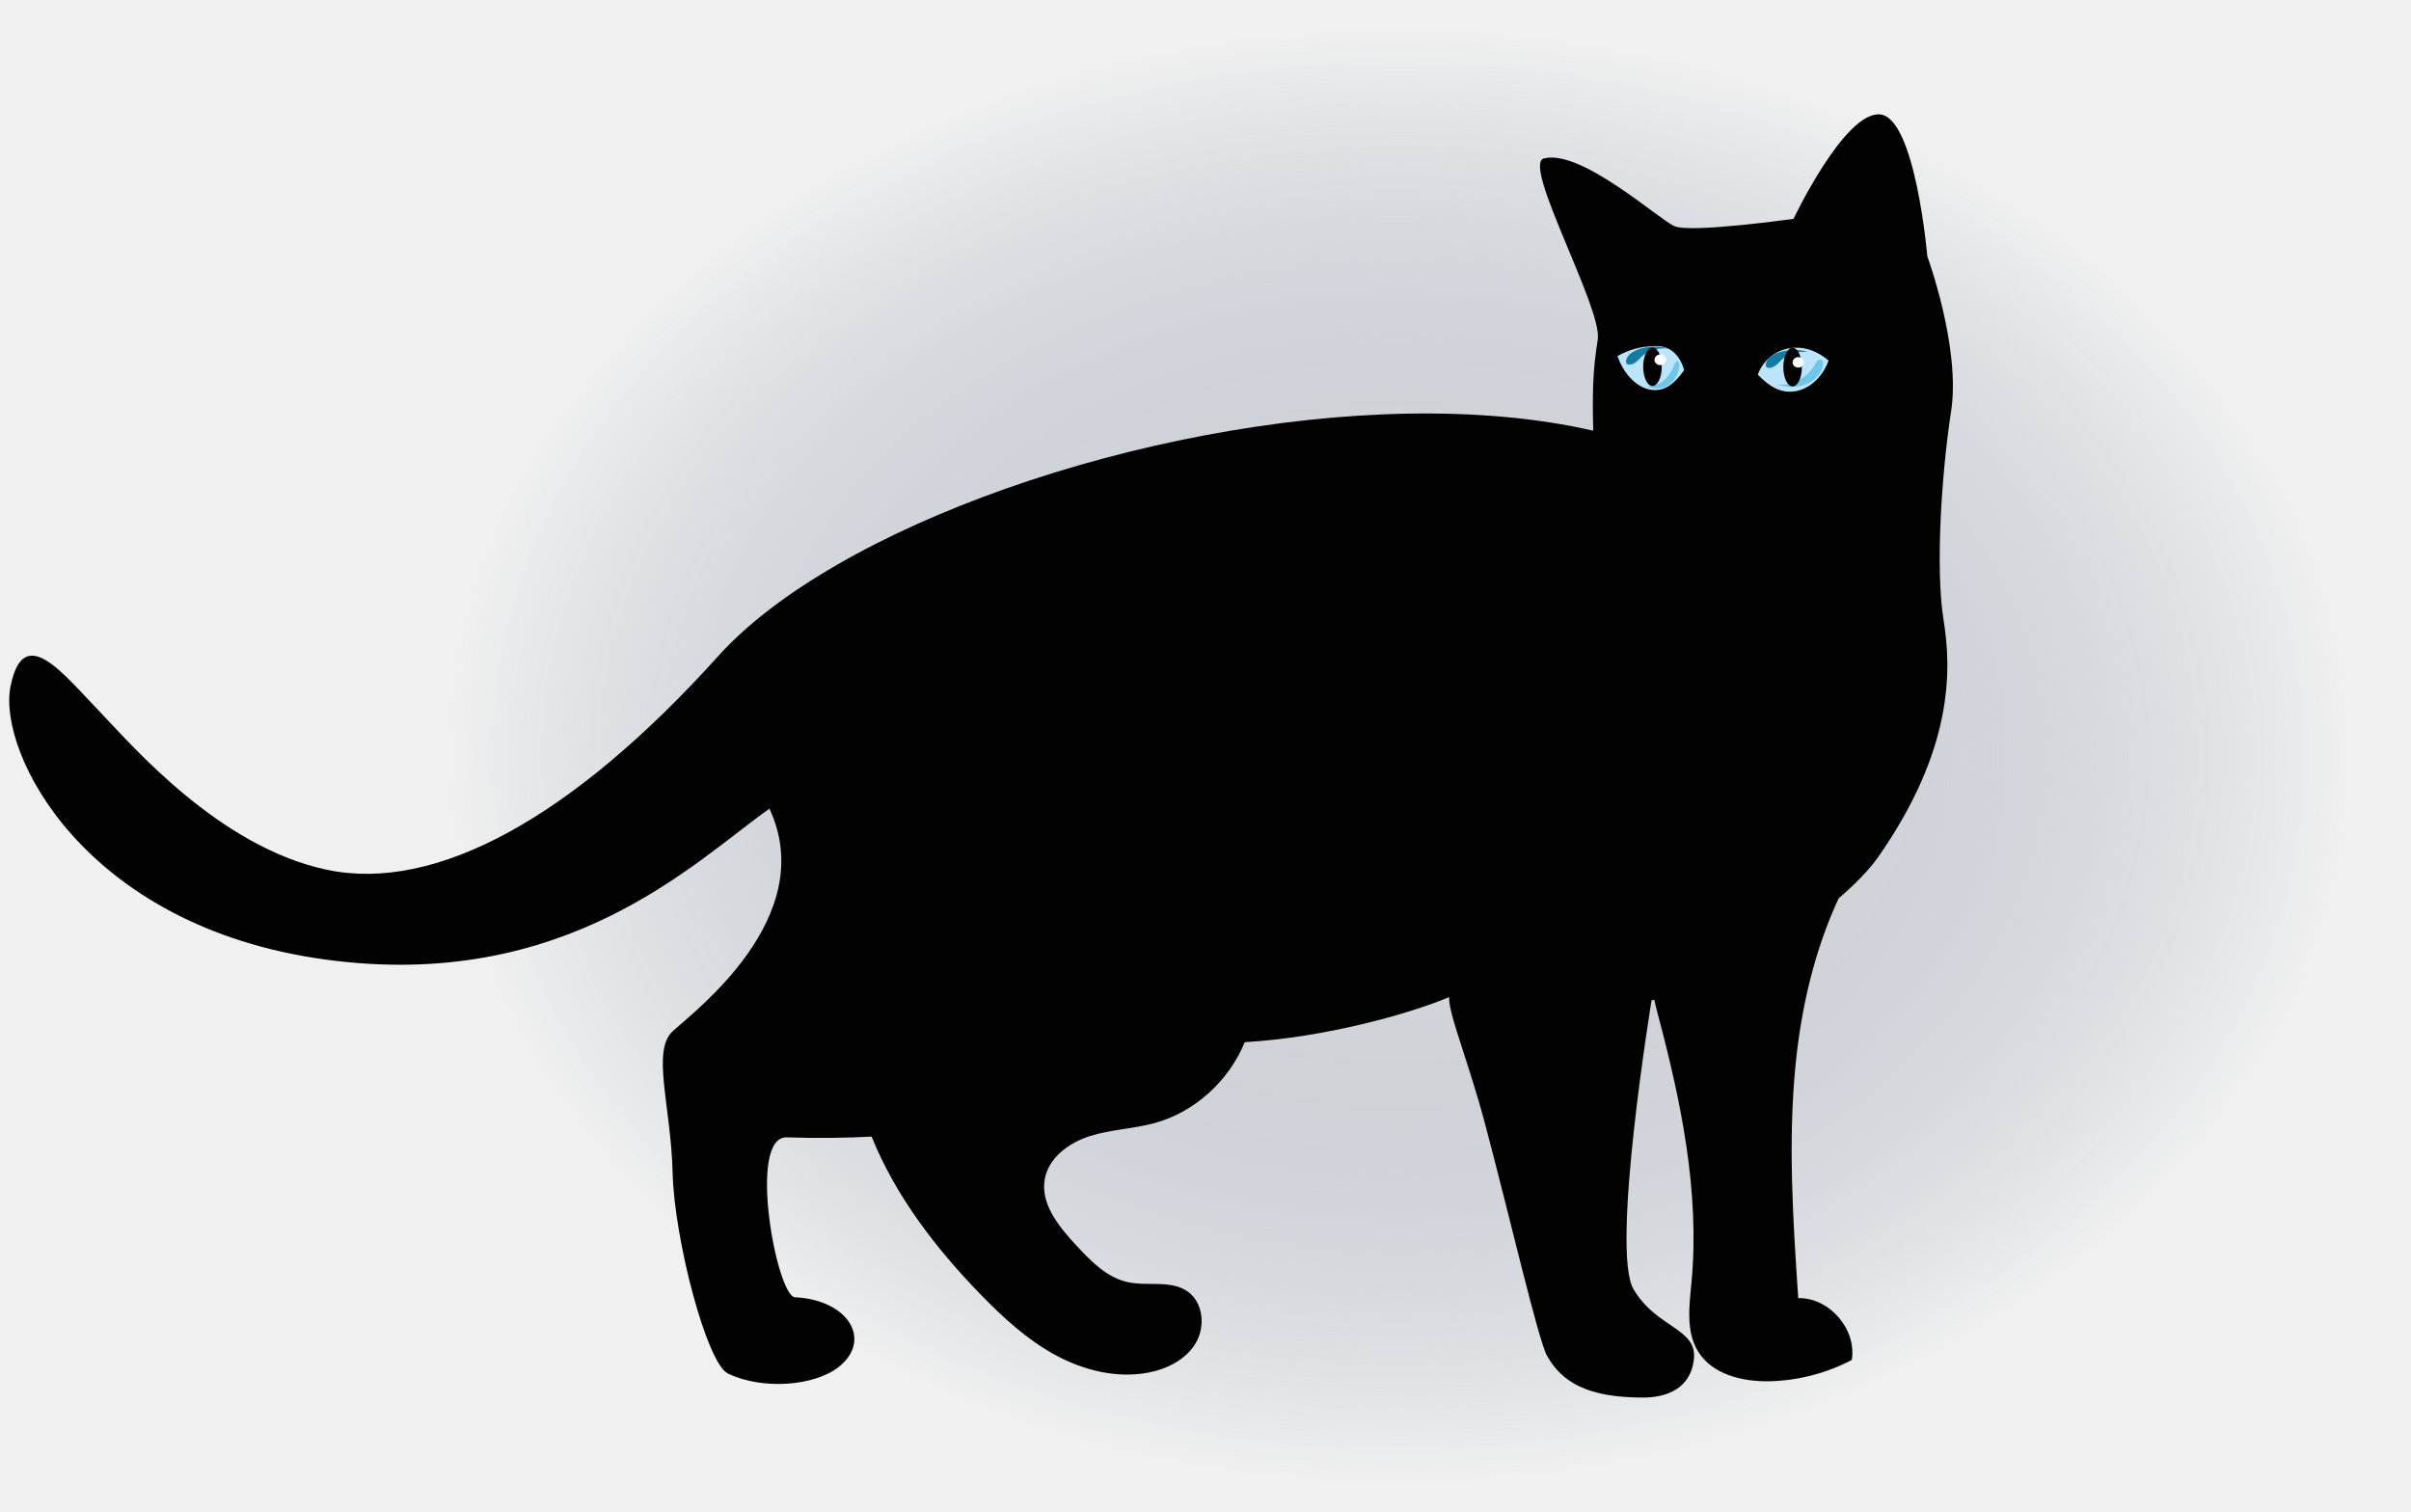
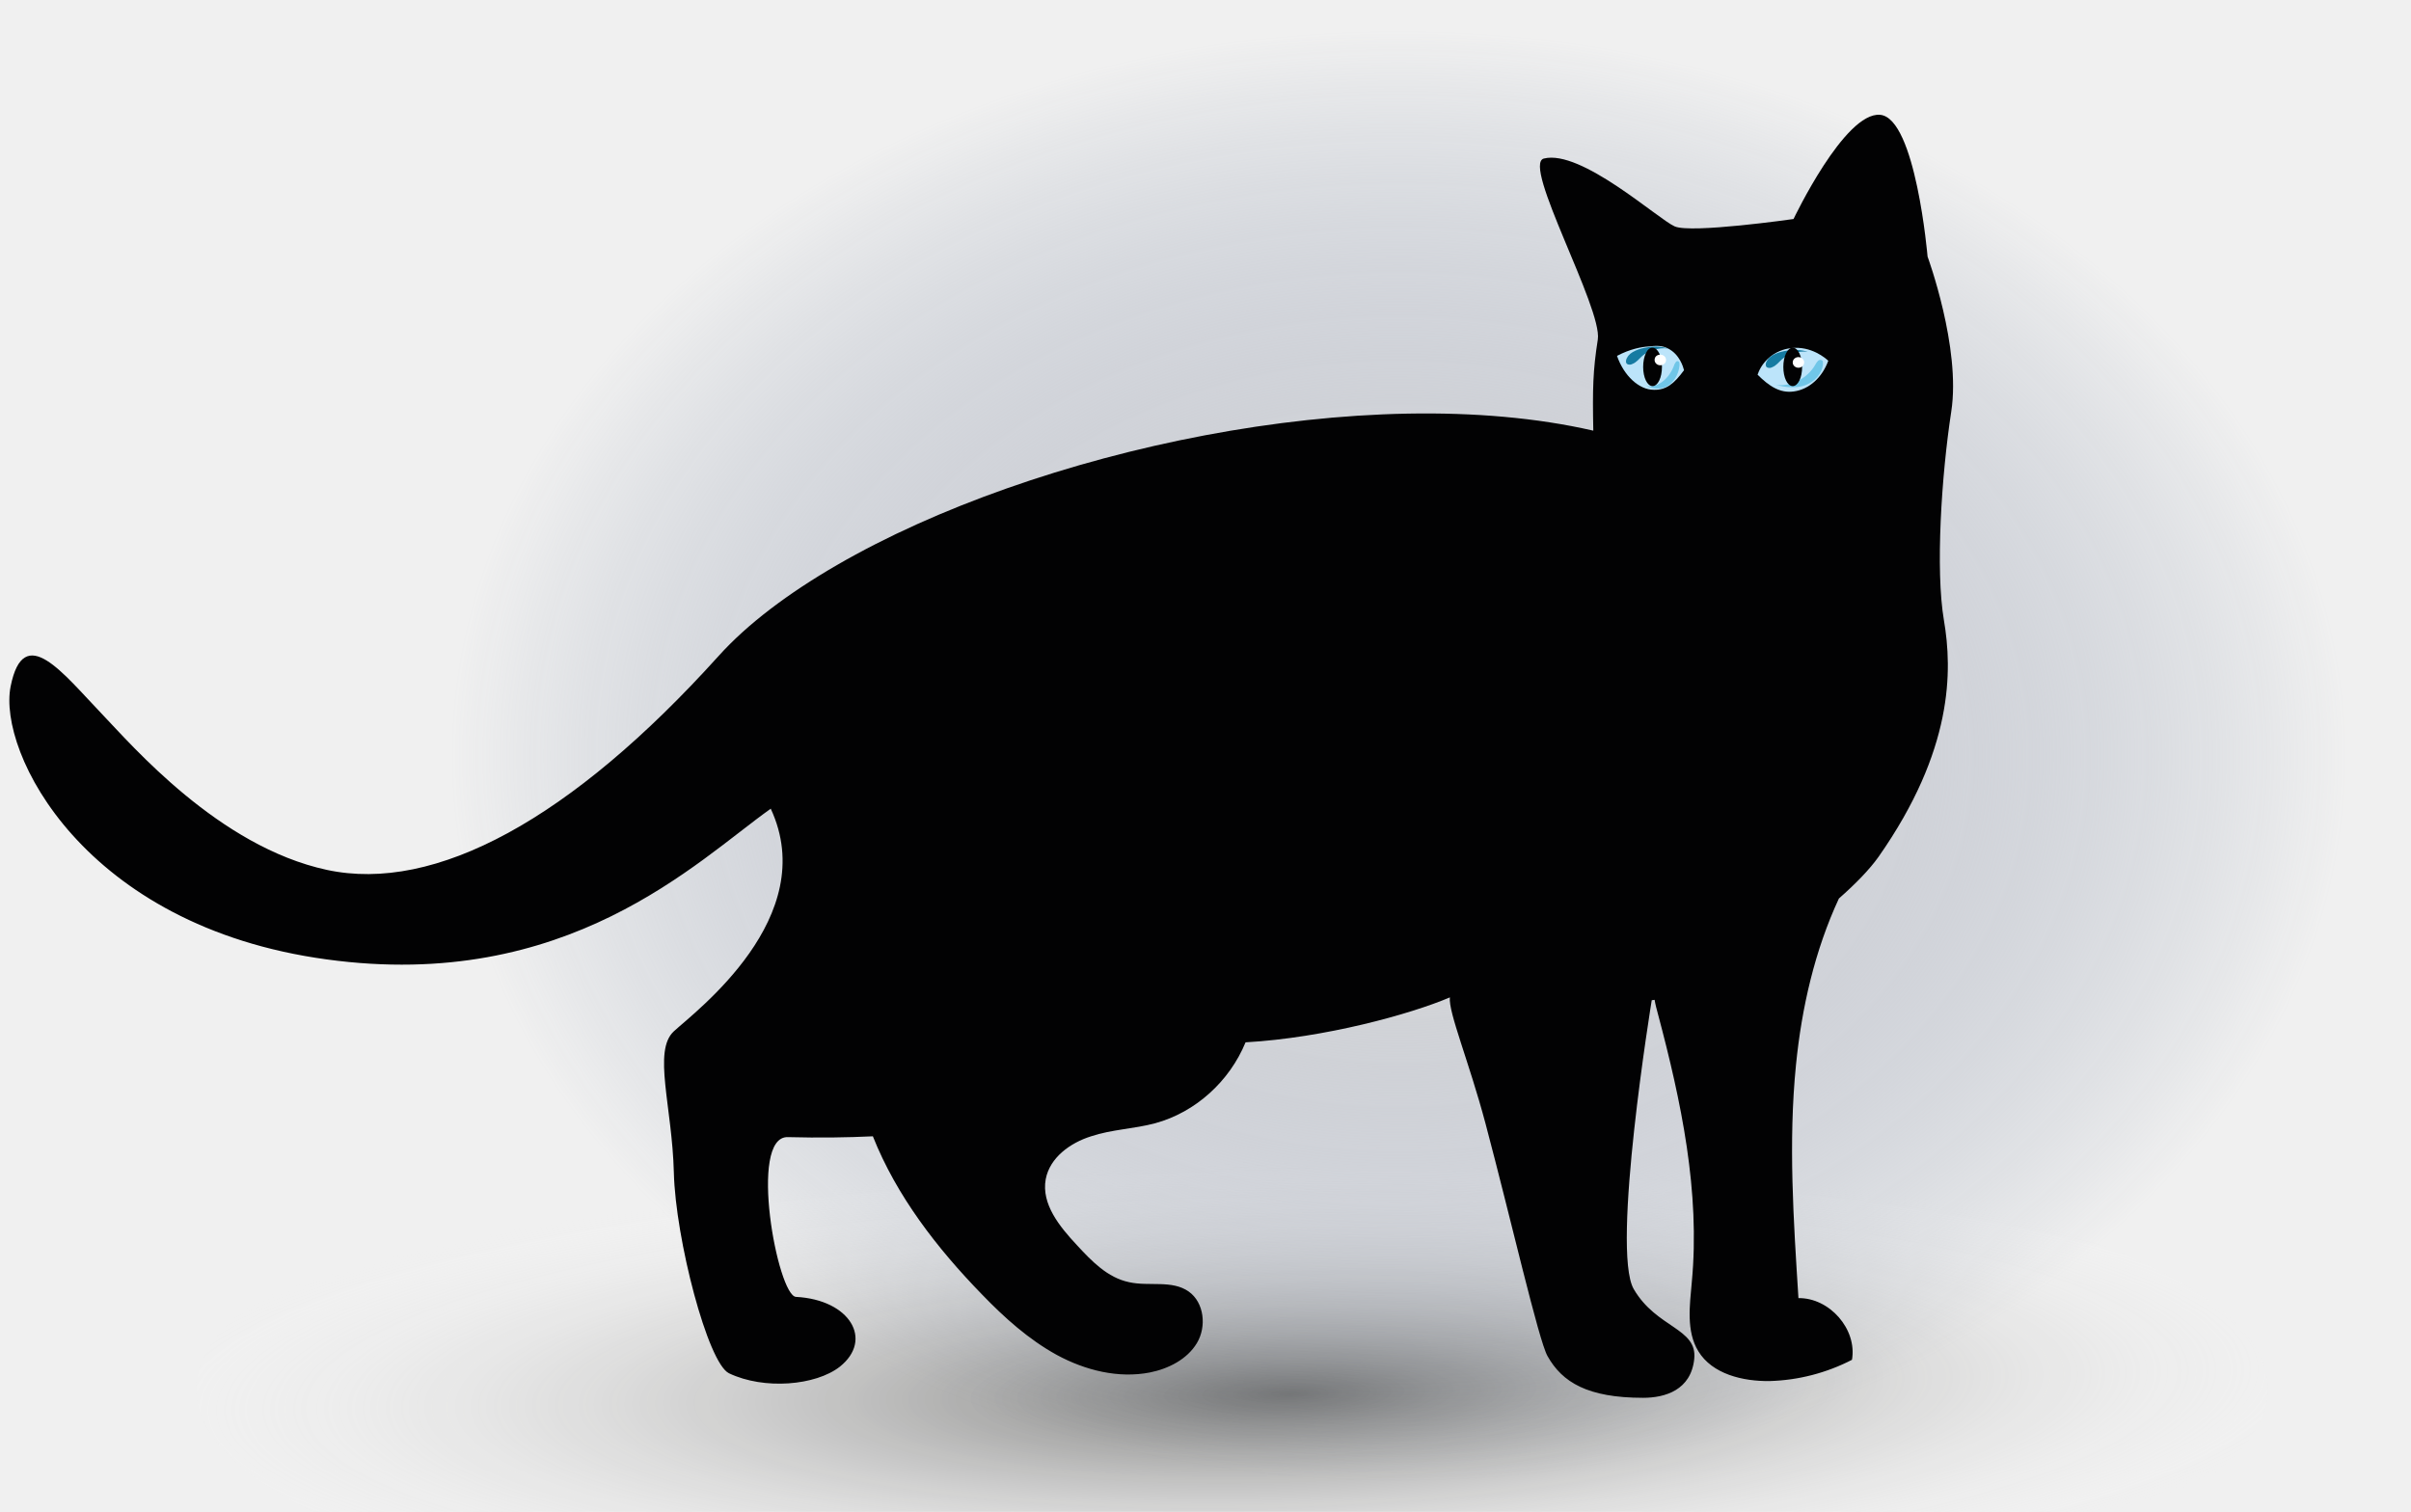
- <svg xmlns="http://www.w3.org/2000/svg" version="1.1" id="Слой_1" x="0px" y="0px" viewBox="0 0 590 370" style="enable-background:new 0 0 590 370;" xml:space="preserve">
+ <svg xmlns="http://www.w3.org/2000/svg" xmlns:xlink="http://www.w3.org/1999/xlink" version="1.1" id="Слой_1" x="0px" y="0px" viewBox="0 0 590 370" style="enable-background:new 0 0 590 370;" xml:space="preserve">
  <style type="text/css">
- 	.st0{fill:url(#SVGID_1_);}
- 	.st1{fill:#020203;}
- 	.st2{fill:#BCE4FA;}
- 	.st3{fill:#70C6E8;}
- 	.st4{fill:#167BA2;}
- 	.st5{fill:#FFFFFF;}
+ 	
+ 		.st0{clip-path:url(#SVGID_00000039833931183612971520000005135981611266703239_);fill:url(#SVGID_00000178181754366249906260000013504239126376437931_);}
+ 	.st1{clip-path:url(#SVGID_00000039833931183612971520000005135981611266703239_);}
+ 	.st2{fill:url(#SVGID_00000101068307971897063540000007838242910447983513_);}
+ 	.st3{fill:#020203;}
+ 	.st4{fill:#BCE4FA;}
+ 	.st5{fill:#70C6E8;}
+ 	.st6{fill:#167BA2;}
+ 	.st7{fill:#FFFFFF;}
</style>
  <g>
-     <radialGradient id="SVGID_1_" cx="342.25" cy="185" r="232.089" gradientTransform="matrix(1 0 0 0.7658 0 43.3337)" gradientUnits="userSpaceOnUse">
-       <stop offset="0.087" style="stop-color:#DCDCDC" />
-       <stop offset="0.266" style="stop-color:#CED0D3;stop-opacity:0.804" />
-       <stop offset="0.608" style="stop-color:#A9AFBD;stop-opacity:0.43" />
-       <stop offset="1" style="stop-color:#7988A0;stop-opacity:0" />
+     <defs>
+       <rect id="SVGID_1_" width="590" height="370" />
+     </defs>
+     <clipPath id="SVGID_00000153694989446088018980000000733313107277161344_">
+       <use xlink:href="#SVGID_1_" style="overflow:visible;" />
+     </clipPath>
+     <radialGradient id="SVGID_00000046323271018998417510000006177835035412971161_" cx="301.5" cy="340" r="274.097" fx="315.758" fy="346.906" gradientTransform="matrix(0.9998 -2.103874e-02 4.327712e-03 0.2057 -1.4047 276.42)" gradientUnits="userSpaceOnUse">
+       <stop offset="0" style="stop-color:#1D1D1B;stop-opacity:0.6" />
+       <stop offset="1" style="stop-color:#FFFFFF;stop-opacity:0" />
    </radialGradient>
-     <ellipse class="st0" cx="342.25" cy="185" rx="245.49" ry="182.27" />
-     <g>
-       <path class="st1" d="M2.57,168.03c3.19-15.97,12.79-3.21,22.42,6.77c7.23,7.49,28.52,32.45,54.96,38.06    c26.44,5.61,59.85-12.38,95.83-52.31c7.09-7.87,17.05-15.38,28.96-22.27c48.51-28.06,129.78-45.58,185.13-32.87    c-0.2-10.19-0.08-14.74,1.12-22.32c1.2-7.59-18.66-42.93-13.18-44.32c9.11-2.31,27.93,14.81,31.95,16.58    c4.02,1.76,29.14-1.8,29.14-1.8s12.5-26.32,21.16-25.55c8.66,0.76,11.58,34.74,11.58,34.74s8.21,22.34,5.82,37.91    c-2.4,15.57-3.85,38.75-1.84,51.13c2.01,12.38,2.28,31.77-15.96,57.9c-2.18,3.13-5.6,6.64-9.73,10.2    c-5.9,12.71-9.14,26.7-10.53,40.7c-1.89,18.97-0.62,38.1,0.65,57.12c7.61-0.15,14.35,7.63,13.1,15.14    c-6.19,3.25-13.13,5.05-20.12,5.21c-6.63,0.15-14.06-1.67-17.51-7.33c-3.01-4.92-2.13-11.16-1.59-16.9    c2.06-22.11-2.56-44.29-8.28-65.74c-0.29-1.1-0.58-2.25-0.82-3.4c-0.22,0.04-0.46,0.1-0.67,0.14c0,0-10.03,61.08-4.44,70.66    c5.59,9.58,15.6,9.53,14.8,17.11c-0.8,7.59-7.13,9.45-12.48,9.45c-13.58,0-19.84-3.8-23.44-10.18    c-2.2-3.92-8.94-33.32-15.25-57.03c-3.98-14.97-9.06-27.17-8.71-30.81c-9.57,4.08-30.61,9.95-50.03,11.04    c-3.9,9.47-12.22,17.13-22.14,19.82c-5.17,1.4-10.63,1.55-15.73,3.16c-5.11,1.61-10.12,5.25-11.07,10.51    c-1.1,6.06,3.38,11.56,7.56,16.09c3.61,3.91,7.55,8.02,12.75,9.15c4.89,1.07,10.55-0.59,14.65,2.29    c3.83,2.69,4.37,8.58,1.99,12.61c-2.38,4.03-6.95,6.34-11.55,7.23c-7.73,1.49-15.83-0.51-22.75-4.26    c-6.92-3.75-12.8-9.15-18.29-14.79c-11-11.3-20.87-24.15-26.74-38.7c-6.26,0.34-13.13,0.44-20.75,0.19    c-9.78-0.31-2.46,38.9,2,39.13c13.18,0.67,18.97,10.55,10.69,17.07c-5.88,4.64-18.54,5.7-27.1,1.6    c-5.16-2.47-13.13-32.85-13.53-49.12c-0.4-16.27-5.19-29.84,0-34.64c5.19-4.79,36.07-27.93,23.69-54.49    c-0.04,0.03-0.09,0.07-0.14,0.1c-18.03,12.75-49.57,44.89-108.61,36.82C20.37,226.73-0.62,184,2.57,168.03z" />
+     <ellipse style="clip-path:url(#SVGID_00000153694989446088018980000000733313107277161344_);fill:url(#SVGID_00000046323271018998417510000006177835035412971161_);" cx="301.5" cy="340" rx="253.5" ry="65" />
+     <g style="clip-path:url(#SVGID_00000153694989446088018980000000733313107277161344_);">
+       <radialGradient id="SVGID_00000049207342296395959380000011590960996433768121_" cx="342.25" cy="217.12" r="232.085" gradientTransform="matrix(1 0 0 -0.7658 0 351.2707)" gradientUnits="userSpaceOnUse">
+         <stop offset="8.750000e-02" style="stop-color:#DCDCDC" />
+         <stop offset="0.266" style="stop-color:#CED0D3;stop-opacity:0.804" />
+         <stop offset="0.608" style="stop-color:#A9AFBD;stop-opacity:0.43" />
+         <stop offset="1" style="stop-color:#7988A0;stop-opacity:0" />
+       </radialGradient>
+       <ellipse style="fill:url(#SVGID_00000049207342296395959380000011590960996433768121_);" cx="342.2" cy="185" rx="245.5" ry="182.3" />
      <g>
-         <path class="st2" d="M430.15,91.69c0.31-0.86,1.14-2.8,3.12-4.4c2.13-1.71,4.33-2.02,5.1-2.12c4.86-0.62,8.48,2.53,9.1,3.08     c-1.47,4.07-4.67,7.03-8.37,7.54C435.63,96.27,432.89,94.51,430.15,91.69z" />
-         <path class="st3" d="M446.12,89.07c0.03-0.28,0.03-0.59-0.15-0.81c-0.26-0.32-0.79-0.28-1.12-0.03c-0.33,0.25-0.52,0.64-0.72,1     c-1.86,3.34-5.85,5.36-9.65,4.87c2.33,0.61,4.83,0.86,7.11,0.1S445.87,91.47,446.12,89.07z" />
-         <path class="st4" d="M432.36,88.33c-0.16,0.31-0.26,0.64-0.26,0.97c0,0.23,0.07,0.47,0.3,0.62c0.33,0.21,0.85,0.15,1.24,0.01     c1.1-0.4,1.67-1.28,2.45-1.98c1.49-1.34,3.99-2.05,6.34-1.82c-1.57-0.51-3.36-0.56-5.05-0.34     C435.28,86.07,433.13,86.89,432.36,88.33z" />
-         <path class="st1" d="M436.4,89.85c0,2.61,1.02,4.72,2.27,4.72c1.25,0,2.27-2.11,2.27-4.72c0-2.61-1.02-4.72-2.27-4.72     C437.42,85.13,436.4,87.24,436.4,89.85z" />
-         <path class="st5" d="M438.67,88.68c0,0.71,0.62,1.28,1.39,1.28c0.77,0,1.39-0.57,1.39-1.28c0-0.71-0.62-1.28-1.39-1.28     C439.29,87.4,438.67,87.98,438.67,88.68z" />
-       </g>
-       <g>
-         <path class="st2" d="M412.13,90.6c-0.21-0.83-1.1-3.9-3.89-5.28c-1.55-0.76-3-0.67-4.75-0.54c-1.69,0.13-4.48,0.59-7.68,2.35     c1.7,4.94,5.36,8.27,9.02,8.34C407.66,95.52,409.72,93.93,412.13,90.6z" />
-         <path class="st3" d="M410.97,89.45c0.02-0.28,0.02-0.59-0.11-0.81c-0.18-0.32-0.56-0.28-0.79-0.03c-0.23,0.25-0.37,0.64-0.51,1     c-1.31,3.34-4.13,5.36-6.8,4.87c1.64,0.61,3.41,0.86,5.02,0.1C409.39,93.8,410.79,91.84,410.97,89.45z" />
-         <path class="st4" d="M398.16,87.52c-0.16,0.31-0.26,0.64-0.26,0.96c0,0.23,0.07,0.47,0.3,0.62c0.33,0.21,0.85,0.15,1.24,0.01     c1.1-0.4,1.67-1.28,2.45-1.98c1.49-1.34,3.99-2.05,6.34-1.82c-1.56-0.51-3.36-0.56-5.05-0.34     C401.08,85.26,398.93,86.08,398.16,87.52z" />
-         <path class="st1" d="M402.11,89.76c0,2.61,1.02,4.72,2.27,4.72c1.25,0,2.27-2.11,2.27-4.72c0-2.61-1.02-4.72-2.27-4.72     C403.13,85.04,402.11,87.16,402.11,89.76z" />
-         <path class="st5" d="M404.87,88.06c0,0.72,0.64,1.3,1.42,1.3c0.78,0,1.42-0.58,1.42-1.3c0-0.72-0.64-1.31-1.42-1.31     C405.5,86.76,404.87,87.34,404.87,88.06z" />
+         <path class="st3" d="M2.6,168c3.2-16,12.8-3.2,22.4,6.8c7.2,7.5,28.5,32.4,55,38.1s59.8-12.4,95.8-52.3     c7.1-7.9,17.1-15.4,29-22.3c48.5-28.1,129.8-45.6,185.1-32.9c-0.2-10.2-0.1-14.7,1.1-22.3c1.2-7.6-18.7-42.9-13.2-44.3     c9.1-2.3,27.9,14.8,32,16.6c4,1.8,29.1-1.8,29.1-1.8s12.5-26.3,21.2-25.5c8.7,0.8,11.6,34.7,11.6,34.7s8.2,22.3,5.8,37.9     c-2.4,15.6-3.9,38.8-1.8,51.1s2.3,31.8-16,57.9c-2.2,3.1-5.6,6.6-9.7,10.2c-5.9,12.7-9.1,26.7-10.5,40.7     c-1.9,19-0.6,38.1,0.6,57.1c7.6-0.1,14.4,7.6,13.1,15.1c-6.2,3.2-13.1,5-20.1,5.2c-6.6,0.1-14.1-1.7-17.5-7.3     c-3-4.9-2.1-11.2-1.6-16.9c2.1-22.1-2.6-44.3-8.3-65.7c-0.3-1.1-0.6-2.2-0.8-3.4c-0.2,0-0.5,0.1-0.7,0.1c0,0-10,61.1-4.4,70.7     s15.6,9.5,14.8,17.1c-0.8,7.6-7.1,9.5-12.5,9.5c-13.6,0-19.8-3.8-23.4-10.2c-2.2-3.9-8.9-33.3-15.2-57c-4-15-9.1-27.2-8.7-30.8     c-9.6,4.1-30.6,9.9-50,11c-3.9,9.5-12.2,17.1-22.1,19.8c-5.2,1.4-10.6,1.5-15.7,3.2c-5.1,1.6-10.1,5.2-11.1,10.5     c-1.1,6.1,3.4,11.6,7.6,16.1c3.6,3.9,7.5,8,12.8,9.1c4.9,1.1,10.5-0.6,14.6,2.3c3.8,2.7,4.4,8.6,2,12.6s-7,6.3-11.5,7.2     c-7.7,1.5-15.8-0.5-22.8-4.3c-6.9-3.8-12.8-9.1-18.3-14.8c-11-11.3-20.9-24.1-26.7-38.7c-6.3,0.3-13.1,0.4-20.8,0.2     c-9.8-0.3-2.5,38.9,2,39.1c13.2,0.7,19,10.5,10.7,17.1c-5.9,4.6-18.5,5.7-27.1,1.6c-5.2-2.5-13.1-32.9-13.5-49.1     s-5.2-29.8,0-34.6c5.2-4.8,36.1-27.9,23.7-54.5c0,0-0.1,0.1-0.1,0.1c-18,12.8-49.6,44.9-108.6,36.8C20.4,226.7-0.6,184,2.6,168z" />
+         <g>
+           <path class="st4" d="M430.1,91.7c0.3-0.9,1.1-2.8,3.1-4.4c2.1-1.7,4.3-2,5.1-2.1c4.9-0.6,8.5,2.5,9.1,3.1      c-1.5,4.1-4.7,7-8.4,7.5C435.6,96.3,432.9,94.5,430.1,91.7z" />
+           <path class="st5" d="M446.1,89.1c0-0.3,0-0.6-0.1-0.8c-0.3-0.3-0.8-0.3-1.1,0s-0.5,0.6-0.7,1c-1.9,3.3-5.9,5.4-9.6,4.9      c2.3,0.6,4.8,0.9,7.1,0.1S445.9,91.5,446.1,89.1z" />
+           <path class="st6" d="M432.4,88.3c-0.2,0.3-0.3,0.6-0.3,1c0,0.2,0.1,0.5,0.3,0.6c0.3,0.2,0.9,0.2,1.2,0c1.1-0.4,1.7-1.3,2.5-2      c1.5-1.3,4-2.1,6.3-1.8c-1.6-0.5-3.4-0.6-5-0.3C435.3,86.1,433.1,86.9,432.4,88.3z" />
+           <path class="st3" d="M436.4,89.8c0,2.6,1,4.7,2.3,4.7s2.3-2.1,2.3-4.7s-1-4.7-2.3-4.7C437.4,85.1,436.4,87.2,436.4,89.8z" />
+           <path class="st7" d="M438.7,88.7c0,0.7,0.6,1.3,1.4,1.3c0.8,0,1.4-0.6,1.4-1.3s-0.6-1.3-1.4-1.3S438.7,88,438.7,88.7z" />
+         </g>
+         <g>
+           <path class="st4" d="M412.1,90.6c-0.2-0.8-1.1-3.9-3.9-5.3c-1.5-0.8-3-0.7-4.8-0.5c-1.7,0.1-4.5,0.6-7.7,2.3      c1.7,4.9,5.4,8.3,9,8.3C407.7,95.5,409.7,93.9,412.1,90.6z" />
+           <path class="st5" d="M411,89.4c0-0.3,0-0.6-0.1-0.8c-0.2-0.3-0.6-0.3-0.8,0s-0.4,0.6-0.5,1c-1.3,3.3-4.1,5.4-6.8,4.9      c1.6,0.6,3.4,0.9,5,0.1C409.4,93.8,410.8,91.8,411,89.4z" />
+           <path class="st6" d="M398.2,87.5c-0.2,0.3-0.3,0.6-0.3,1c0,0.2,0.1,0.5,0.3,0.6c0.3,0.2,0.9,0.2,1.2,0c1.1-0.4,1.7-1.3,2.5-2      c1.5-1.3,4-2.1,6.3-1.8c-1.6-0.5-3.4-0.6-5-0.3C401.1,85.3,398.9,86.1,398.2,87.5z" />
+           <path class="st3" d="M402.1,89.8c0,2.6,1,4.7,2.3,4.7s2.3-2.1,2.3-4.7s-1-4.7-2.3-4.7C403.1,85,402.1,87.2,402.1,89.8z" />
+           <path class="st7" d="M404.9,88.1c0,0.7,0.6,1.3,1.4,1.3s1.4-0.6,1.4-1.3s-0.6-1.3-1.4-1.3C405.5,86.8,404.9,87.3,404.9,88.1z" />
+         </g>
      </g>
    </g>
  </g>
</svg>
